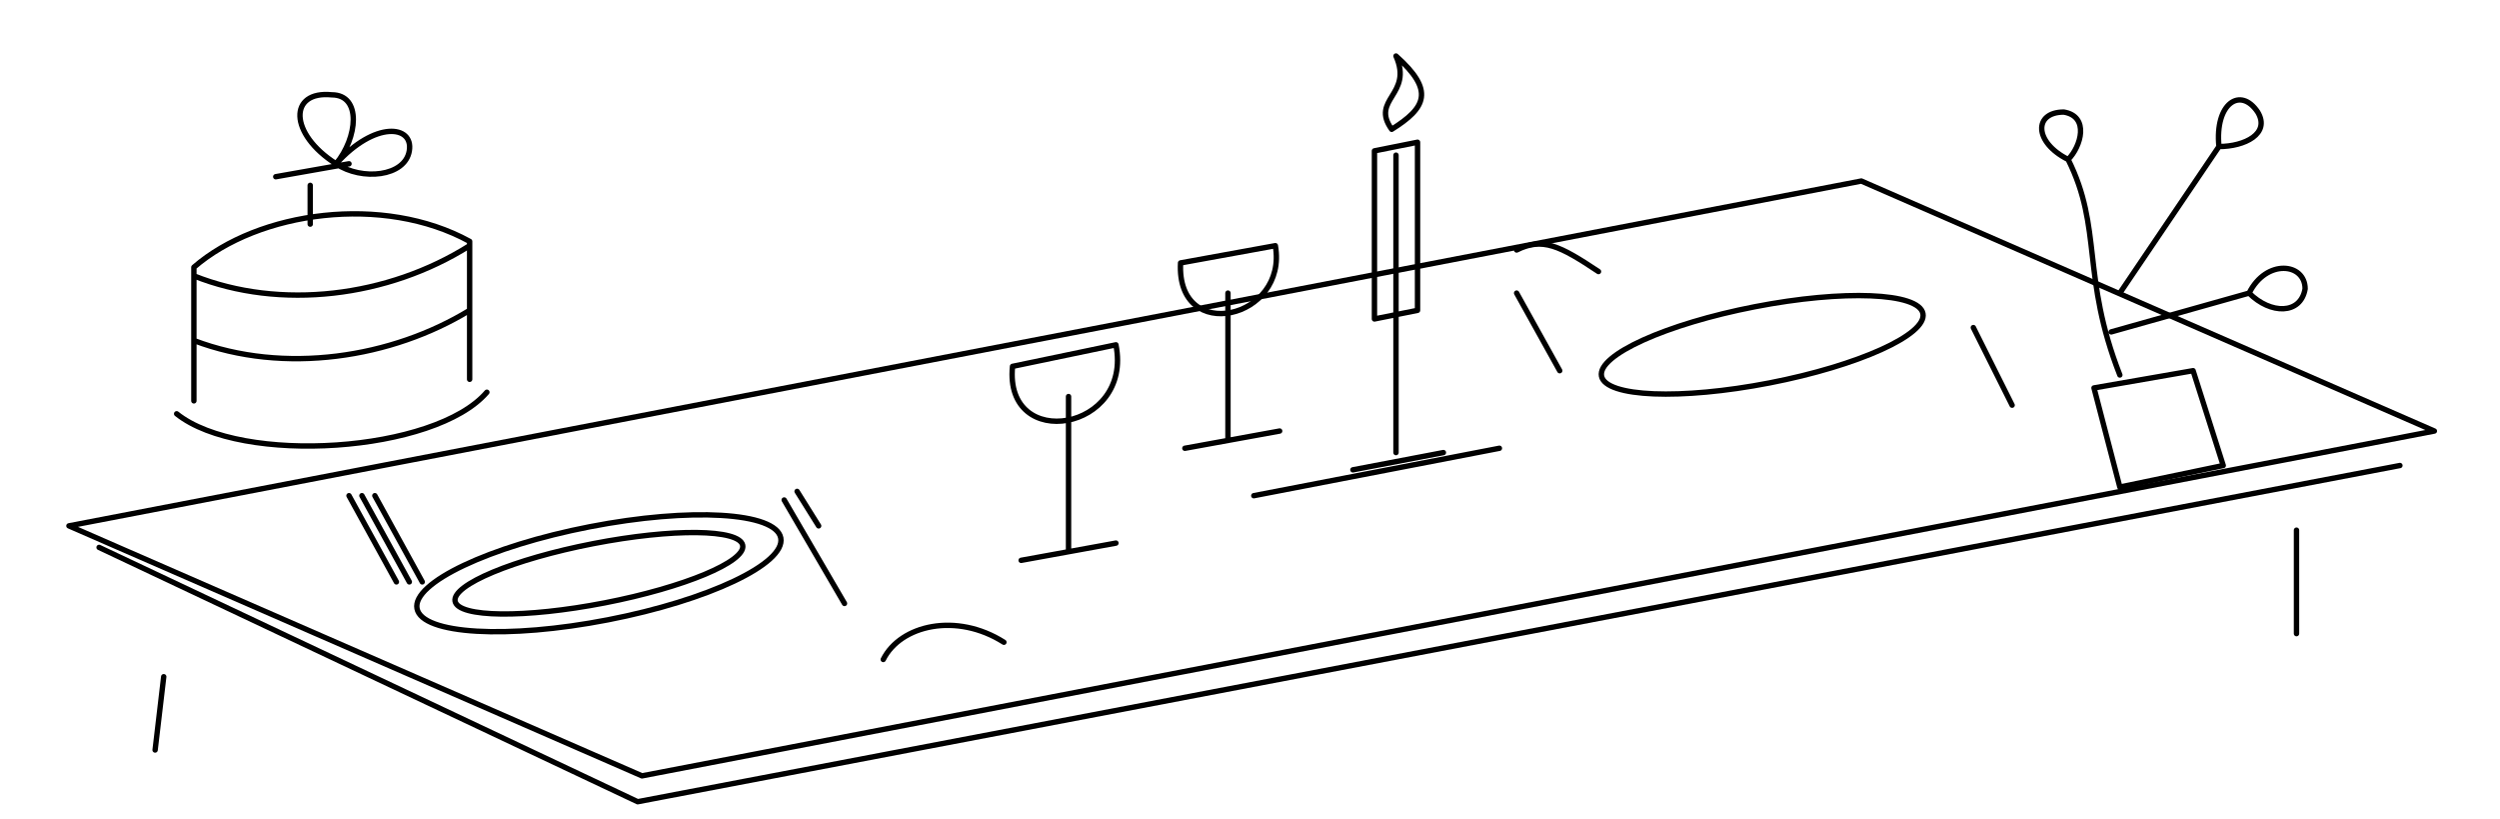
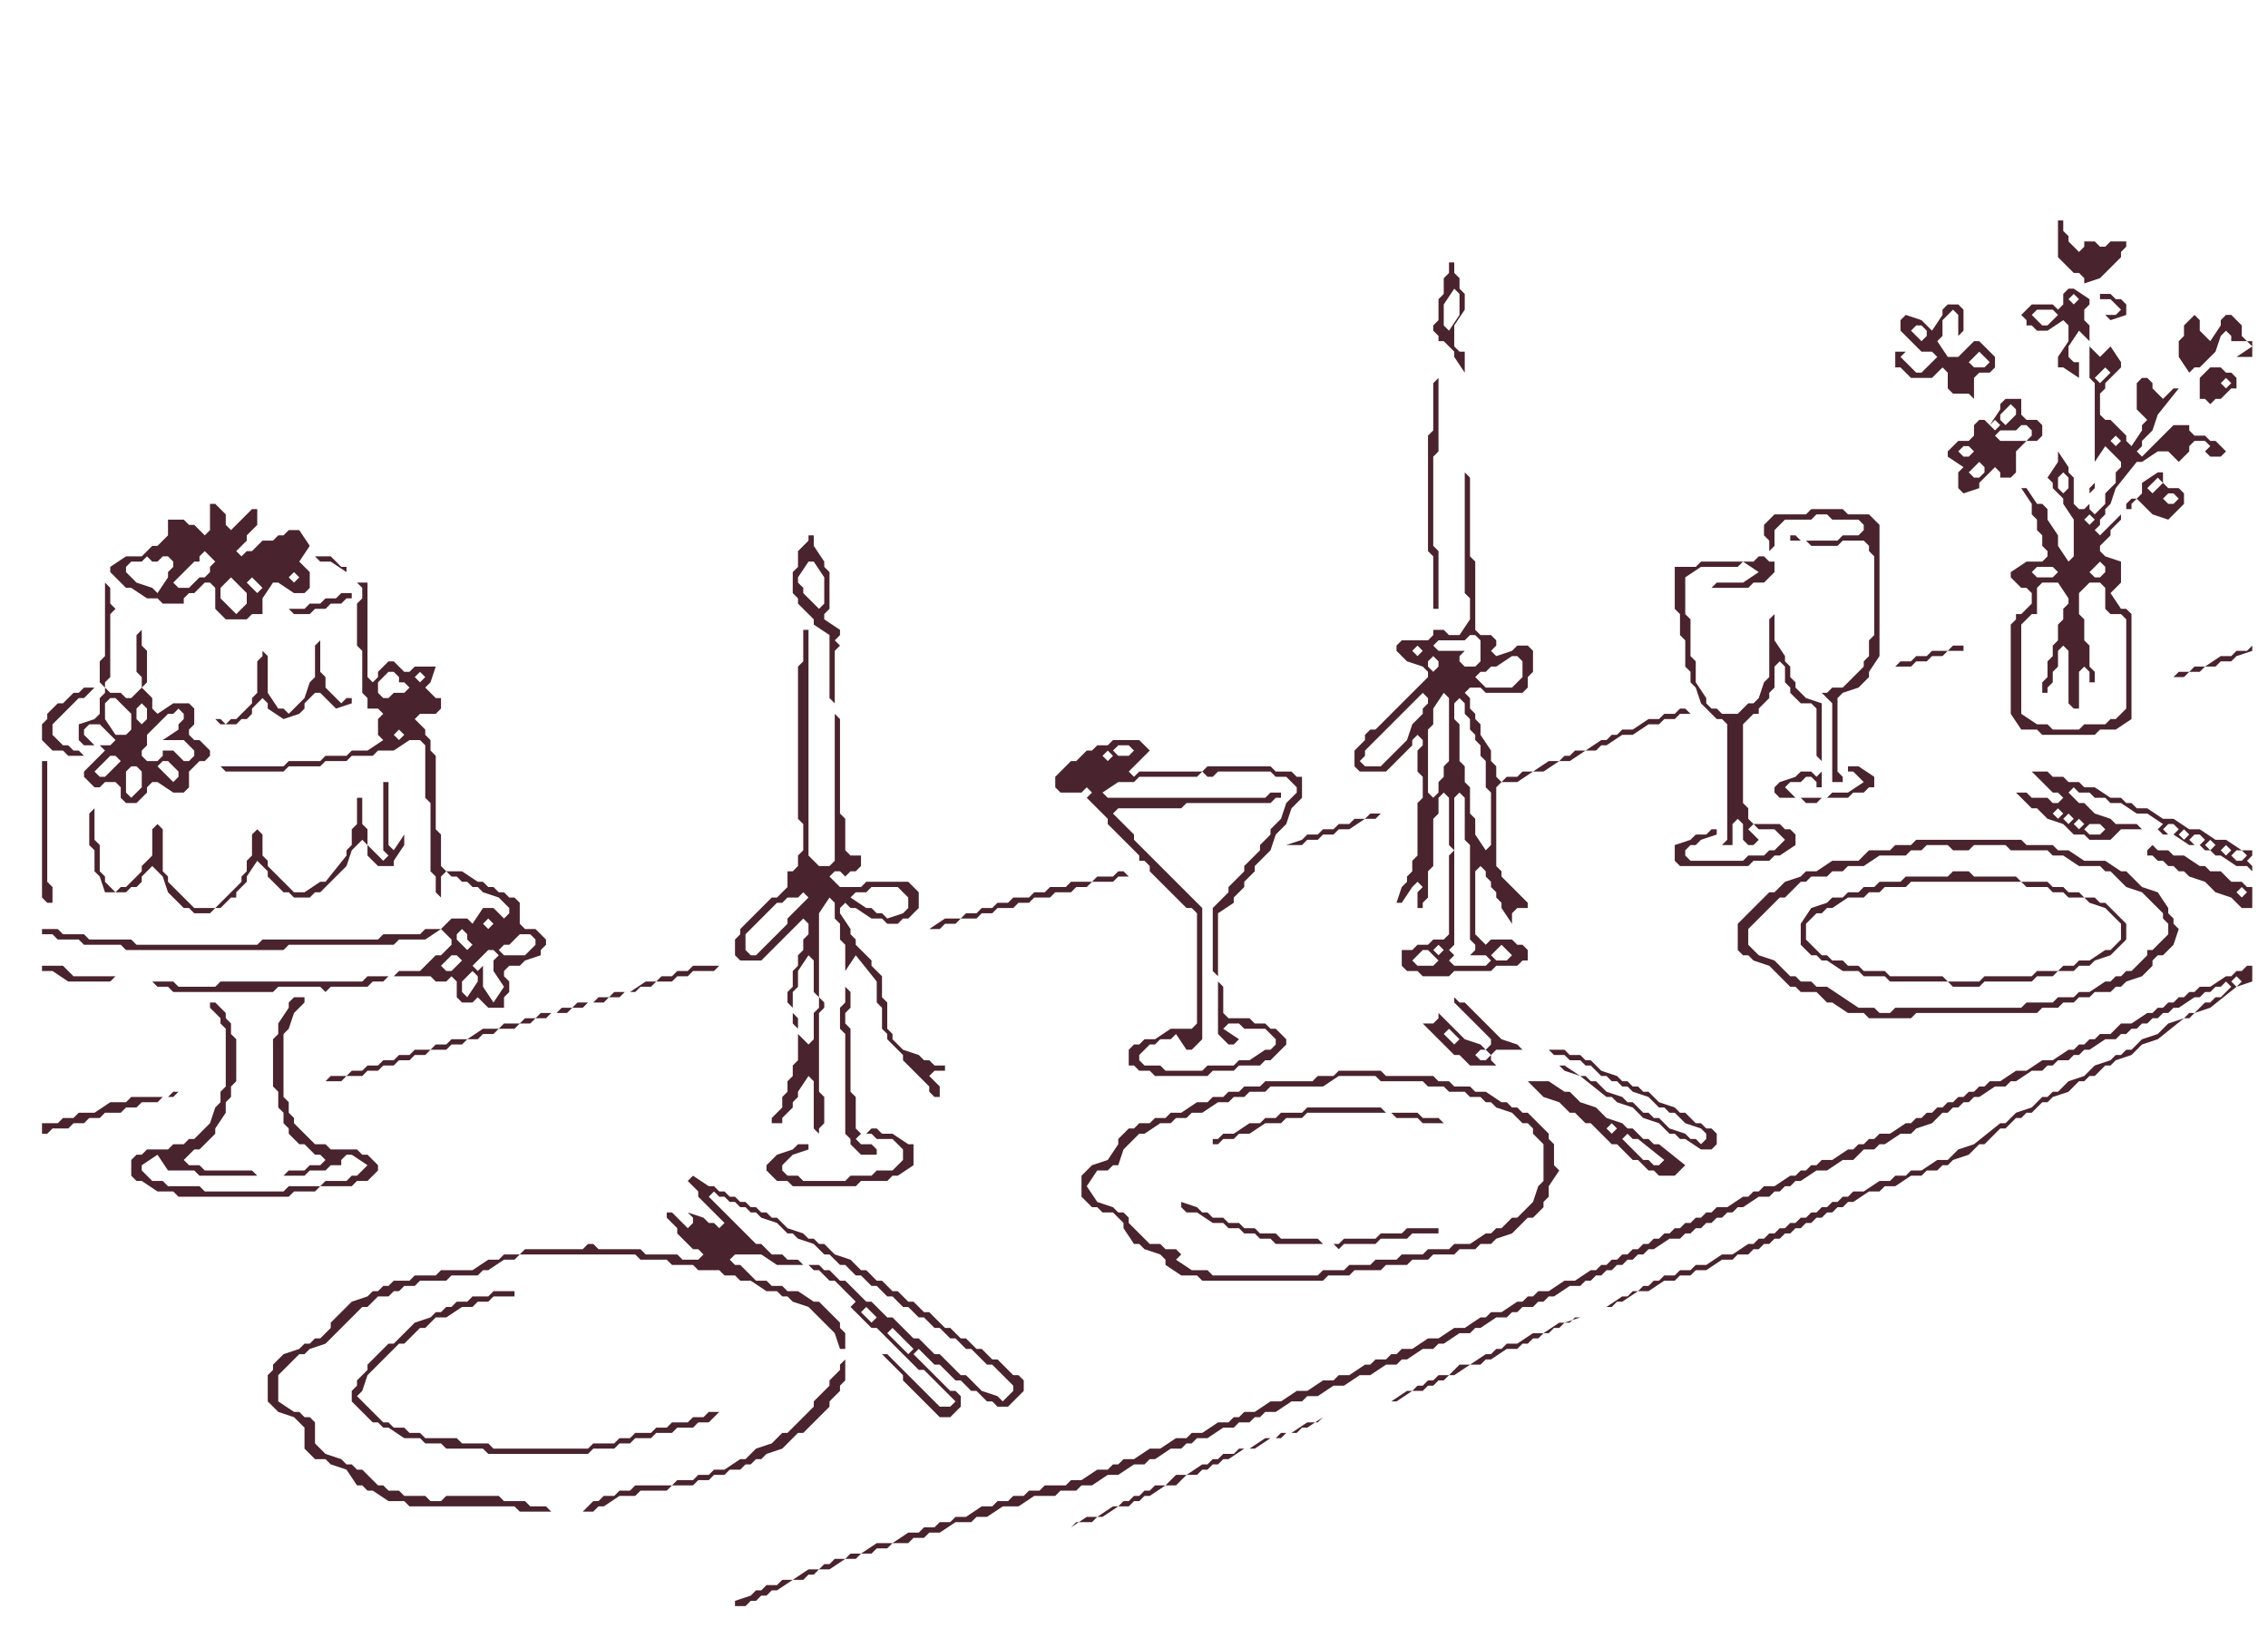
- <svg xmlns="http://www.w3.org/2000/svg" viewBox="0 0 580 190" fill="none">
-   <g id="dnt-tablescape" fill="none" stroke="currentColor" stroke-width="1.25" stroke-linecap="round" stroke-linejoin="round">
-     <path d="M16 122 432 42 565 100 149 180 16 122ZM23 127l125 59 409-78M38 157l-2 17M533 123v24" />
-     <ellipse cx="139" cy="133" rx="43" ry="11" transform="rotate(-11 139 133)" />
-     <ellipse cx="139" cy="133" rx="34" ry="7" transform="rotate(-11 139 133)" />
-     <ellipse cx="409" cy="80" rx="38" ry="9" transform="rotate(-11 409 80)" />
-     <path d="m81 115 11 20M84 115l11 20M87 115l11 20M182 116l14 24M185 114l5 8M352 68l10 18M458 76l9 18" />
-     <path d="M248 92v36m-13-43c-2 20 28 15 24-5l-24 5ZM237 130l22-4M285 68v34m-11-41c-1 19 25 13 22-4l-22 4ZM275 104l22-4" />
-     <path d="M324 36v69m-10 4 21-4M319 35l10-2v39l-10 2V35ZM323 30c-5-7 5-8 1-17 9 8 7 12-1 17M291 115l57-11" />
-     <path d="M45 93V62c15-13 44-17 64-6v32M45 64c20 8 45 5 64-7M45 79c21 8 46 4 64-7M41 96c15 12 60 9 72-5M72 52v-9m-8-2 17-3M78 38c-11-7-11-17-1-16 7 0 6 10 1 16 9-10 18-9 17-3-1 6-11 7-17 3Z" />
-     <path d="M492 87c-9-23-4-34-12-50m12 31 23-34m-25 43 32-9M480 37c-8-4-8-11-1-11 6 1 4 8 1 11ZM515 34c-1-10 5-14 9-8 3 5-3 8-9 8ZM522 68c4-8 13-7 13-1-1 6-8 6-13 1ZM486 90l23-4 7 22-24 5-6-23Z" />
-     <path d="M205 153c4-8 17-11 28-4M371 63c-9-6-13-8-19-5" />
+ <svg xmlns="http://www.w3.org/2000/svg" viewBox="0 0 432 312" width="432" height="312" role="img" aria-label="Elegantna linijska ilustracija svečanog stola sa tortom, svećama, tanjirima, čašama i cvećem">
+   <g fill="#49232d" fill-rule="evenodd">
+     <path d="M252,270 251,271 249,271 246,273 244,273 243,274 241,274 238,276 236,276 235,277 233,277 232,278 231,278 230,279 229,279 226,281 224,281 222,283 220,283 219,284 218,284 217,285 216,285 215,286 214,286 213,287 212,287 209,289 207,289 204,291 205,290 208,290 209,289 210,289 213,287 215,287 216,286 217,286 218,285 219,285 222,283 224,283 226,281 228,281 229,280 230,280 231,279 232,279 233,278 234,278 237,276 239,276 242,274 244,274 245,273 247,273 248,272 249,272Z M161,259 160,260 160,261 158,263 158,264 155,267 155,268 150,273 149,273 147,275 144,276 142,278 141,278 138,280 136,280 135,281 133,281 132,282 129,282 128,283 121,283 120,284 118,284 117,285 115,285 114,286 113,286 111,288 113,288 114,287 115,287 118,285 121,285 122,284 127,284 128,283 132,283 133,282 135,282 136,281 138,281 139,280 141,280 142,279 143,279 144,278 145,278 146,277 149,276 152,273 153,273 158,268 158,267 160,265 160,264 161,263Z M301,251 300,251 299,252 297,252 294,254 292,254 289,256 287,256 286,257 285,257 284,258 283,258 280,260 278,260 276,262 274,262 273,263 272,263 271,264 270,264 269,265 268,265 265,267 266,267 269,265 271,265 272,264 273,264 274,263 275,263 276,262 277,262 280,260 282,260 283,259 284,259 287,257 289,257 290,256 291,256 292,255 293,255 294,254 295,254 296,253 297,253 298,252Z M67,265 67,267 71,271 72,271 73,272 74,272 77,274 80,274 81,275 84,275 85,276 92,276 93,277 112,277 113,276 117,276 118,275 120,275 121,274 124,274 125,273 128,273 129,272 132,272 133,271 135,271 137,269 138,269 135,269 134,270 132,270 131,271 128,271 127,272 125,272 124,273 121,273 120,274 118,274 117,275 113,275 112,276 94,276 93,275 88,275 87,274 81,274 80,273 78,273 77,272 75,272 74,271 73,271 68,266 69,265 70,262 76,256 77,256 80,253 81,253 83,251 85,251 88,249 90,249 91,248 93,248 94,247 98,247 98,246 94,246 93,247 90,247 89,248 87,248 86,249 85,249 84,250 83,250 82,251 79,252 75,256 74,256 70,260 70,261 68,263 68,264Z M225,229 225,230 226,231 228,231 231,233 233,233 234,234 236,234 237,235 239,235 240,236 242,236 243,237 254,237 255,238 256,237 262,237 263,236 268,236 269,235 274,235 274,234 268,234 267,235 263,235 262,236 256,236 255,237 252,237 251,236 244,236 243,235 240,235 239,234 237,234 236,233 234,233 233,232 231,232 230,231 229,231 228,230Z M195,263 194,262 193,262 190,259 189,259 187,257 186,257 184,255 183,255 181,253 180,253 177,250 176,250 174,248 173,248 171,246 170,246 168,244 167,244 165,242 164,242 162,240 159,239 157,237 156,237 155,236 154,236 153,235 150,234 148,232 147,232 146,231 145,231 144,230 143,230 142,229 141,229 140,228 139,228 138,227 137,227 136,226 135,226 132,224 131,225 133,227 133,228 137,232 136,233 135,233 134,232 131,231 132,232 132,233 131,234 128,231 127,231 127,232 129,234 129,235 132,238 133,238 134,239 133,240 130,240 129,239 123,239 122,238 114,238 113,237 112,237 111,238 100,238 99,239 96,239 95,240 93,240 90,242 84,242 83,243 79,243 78,244 75,244 74,245 73,245 72,246 71,246 70,247 67,248 63,252 63,253 61,255 60,255 59,256 58,256 57,257 54,258 52,260 52,261 51,262 51,267 53,269 56,270 58,272 58,276 60,278 62,278 63,279 66,280 68,283 69,283 70,284 71,284 74,286 77,286 78,287 98,287 99,288 107,288 105,288 104,287 101,287 100,286 96,286 95,285 85,285 84,286 82,286 81,285 77,285 76,284 74,284 73,283 72,283 69,280 68,280 67,279 66,279 65,278 62,277 60,275 60,271 59,270 58,270 57,269 56,269 53,267 53,262 57,258 58,258 59,257 62,256 69,249 70,249 72,247 74,247 75,246 76,246 77,245 79,245 80,244 85,244 86,243 91,243 92,242 93,242 96,240 98,240 99,239 121,239 122,240 127,240 128,241 132,241 133,242 137,242 138,243 140,243 141,244 143,244 146,246 148,246 149,247 150,247 151,248 154,249 159,254 160,257 161,257 161,254 160,253 160,252 156,248 155,248 152,246 150,246 149,245 147,245 146,244 144,244 141,241 140,241 139,240 140,239 145,239 148,241 154,241 155,242 156,242 158,244 159,244 163,248 162,249 166,253 167,253 175,261 176,261 182,267 181,268 179,268 169,258 168,258 167,257 172,262 172,263 179,270 181,270 183,268 183,266 182,265 181,265 177,261 178,260 179,260 182,263 183,263 185,265 186,265 188,267 189,267 190,268 192,268 195,265Z M176,260 177,259 178,260 177,261Z M175,259 176,258 177,259 176,260Z M174,258 175,257 176,258 175,259Z M172,257 173,256 174,257 173,258Z M171,256 172,255 173,256 172,257Z M170,255 171,254 172,255 171,256Z M169,254 170,253 171,254 170,255Z M165,251 166,250 167,251 166,252Z M164,250 165,249 166,250 165,251Z M136,233 137,232 138,233 137,234Z M136,229 137,228 138,228 139,229 140,229 141,230 142,230 143,231 144,231 145,232 148,233 150,235 151,235 152,236 155,237 157,239 158,239 160,241 161,241 163,243 164,243 166,245 167,245 169,247 170,247 172,249 173,249 175,251 176,251 178,253 179,253 181,255 182,255 184,257 185,257 188,260 189,260 193,264 193,265 191,267 190,266 187,265 184,262 183,262 179,258 178,258 175,255 174,255 170,251 169,251 166,248 165,248 161,244 160,244 158,242 157,242 156,241 153,241 152,240 150,240 149,239 147,239 145,237 144,237Z M135,228 136,227 137,228 136,229Z M231,218 232,218 233,217 235,217 236,216 238,216 241,214 244,214 245,213 248,213 249,212 265,212 266,213 270,213 271,214 275,214 274,213 271,213 270,212 264,212 263,211 249,211 248,212 244,212 243,213 241,213 240,214 238,214 235,216 233,216 232,217 231,217Z M36,208 33,208 32,209 25,209 24,210 21,210 18,212 15,212 14,213 12,213 11,214 8,214 8,216 9,216 10,215 13,215 14,214 16,214 17,213 19,213 20,212 23,212 24,211 26,211 27,210 30,210 31,209 33,209 34,208Z M291,206 294,209 297,210 299,212 300,212 302,214 303,214 307,218 308,218 311,221 312,221 314,223 315,223 316,224 319,224 321,222 316,218 315,218 314,217 313,217 311,215 310,215 309,214 306,213 304,211 301,210 299,208 298,208 295,206Z M310,218 311,217 312,217 317,221 316,222 315,222 314,221 313,221Z M309,217 310,216 311,217 310,218Z M306,215 307,214 308,215 307,216Z M297,223 296,222 296,218 295,217 295,216 291,212 290,212 289,211 288,211 287,210 286,210 283,208 281,208 280,207 277,207 276,206 274,206 273,205 264,205 263,204 255,204 254,205 251,205 250,206 241,206 240,207 237,207 236,208 234,208 233,209 231,209 230,210 228,210 225,212 223,212 222,213 220,213 219,214 217,214 216,215 215,215 213,217 213,218 211,221 208,222 206,224 206,228 208,230 209,230 210,231 212,231 214,233 214,234 216,237 217,237 218,238 221,239 222,240 222,241 225,243 228,243 229,244 252,244 253,243 257,243 258,242 263,242 264,241 268,241 269,240 272,240 273,239 277,239 278,238 281,238 282,237 284,237 285,236 288,235 291,232 292,232 294,230 294,229 295,228 295,226Z M294,218 294,225 293,226 292,229 289,232 288,232 286,234 285,234 284,235 283,235 280,237 277,237 276,238 272,238 271,239 267,239 266,240 262,240 261,241 257,241 256,242 252,242 251,243 231,243 230,242 227,242 224,240 225,239 224,238 222,238 221,237 219,237 215,233 215,232 214,231 213,231 212,230 209,229 207,226 209,223 211,223 212,222 213,222 214,219 217,216 218,216 221,214 223,214 224,213 226,213 227,212 229,212 232,210 234,210 235,209 237,209 238,208 241,208 242,207 252,207 255,205 262,205 263,206 271,206 272,207 275,207 276,208 279,208 280,209 282,209 283,210 284,210 285,211 288,212 290,214 291,214 292,215 292,216Z M271,195 277,201 278,201 280,203 286,203 285,203 284,202 284,201 285,200 295,200 296,201 298,201 299,202 298,203 295,203 294,202 292,202 294,202 295,203 297,203 298,204 301,205 306,209 307,209 308,210 311,211 313,213 316,214 318,216 319,216 320,217 321,217 324,219 326,219 327,218 327,216 326,215 325,215 324,214 323,214 321,212 320,212 319,211 316,210 314,208 313,208 312,207 311,207 310,206 309,206 308,205 305,204 303,202 302,202 301,201 299,201 298,200 290,200 289,199 286,198 279,191 278,191 277,190 277,191 284,198 284,199 283,200 282,199 279,198 274,193 274,194 273,195Z M304,206 305,205 306,205 307,206 308,206 309,207 310,207 311,208 314,209 316,211 317,211 318,212 319,212 321,214 324,215 325,216 325,217 324,218 323,217 322,217 321,216 318,215 316,213 315,213 314,212 313,212 311,210 310,210 309,209 306,208Z M298,203 299,202 301,202 302,203 303,203 305,205 304,206 303,206 302,205 301,205Z M281,201 282,200 283,200 284,201 283,202 282,202Z M276,198 277,197 278,198 277,199Z M275,197 276,196 277,197 276,198Z M58,190 56,190 55,191 55,192 53,195 53,197 52,198 52,207 53,208 53,211 54,212 54,214 55,215 55,216 57,218 58,218 60,220 61,220 62,221 61,222 59,222 58,223 55,223 54,224 53,224 58,224 59,223 62,223 63,222 65,222 65,221 66,220 67,220 70,222 68,224 67,224 66,225 62,225 61,226 55,226 54,227 39,227 38,226 32,226 31,225 29,225 27,223 27,222 30,220 32,223 37,223 38,224 51,224 49,224 48,223 39,223 38,222 36,222 35,221 37,219 38,219 41,216 41,215 43,212 43,210 44,209 44,207 45,206 45,198 44,197 44,195 43,194 43,193 41,191 40,191 40,192 42,194 42,195 43,196 43,207 42,208 42,210 41,211 40,214 37,217 36,217 35,218 33,218 32,219 28,219 27,220 26,220 25,221 25,224 26,225 27,225 30,227 33,227 34,228 55,228 56,227 60,227 61,226 67,226 68,225 70,225 72,223 72,222 70,220 69,220 68,219 63,219 62,218 60,218 56,214 56,213 55,212 55,210 54,209 54,197 55,196 56,193 58,191Z M429,184 428,184 427,185 426,185 425,186 424,186 421,188 419,188 418,189 417,189 416,190 415,190 414,191 413,191 412,192 411,192 410,193 409,193 406,195 404,195 402,197 400,197 399,198 398,198 397,199 396,199 395,200 394,200 391,202 389,202 386,204 384,204 381,206 379,206 378,207 377,207 376,208 375,208 374,209 373,209 372,210 371,210 370,211 369,211 368,212 367,212 366,213 365,213 364,214 363,214 360,216 358,216 357,217 356,217 355,218 354,218 353,219 352,219 349,221 347,221 346,222 345,222 344,223 343,223 342,224 341,224 338,226 336,226 335,227 334,227 333,228 332,228 329,230 327,230 326,231 325,231 324,232 323,232 322,233 321,233 320,234 319,234 318,235 317,235 316,236 315,236 314,237 313,237 312,238 311,238 310,239 309,239 308,240 307,240 306,241 305,241 304,242 303,242 300,244 298,244 295,246 293,246 292,247 291,247 290,248 289,248 286,250 284,250 283,251 282,251 279,253 277,253 274,255 272,255 269,257 267,257 266,258 265,258 264,259 262,259 261,260 260,260 257,262 255,262 254,263 252,263 249,265 247,265 244,267 242,267 239,269 237,269 236,270 235,270 234,271 232,271 229,273 227,273 226,274 224,274 221,276 219,276 216,278 214,278 213,279 212,279 211,280 209,280 206,282 204,282 203,283 199,283 198,284 196,284 195,285 193,285 192,286 190,286 189,287 187,287 184,289 182,289 181,290 179,290 178,291 176,291 175,292 173,292 170,294 167,294 164,296 162,296 161,297 159,297 158,298 157,298 156,299 154,299 151,301 149,301 148,302 146,302 145,303 144,303 143,304 140,305 140,306 142,306 143,305 144,305 145,304 146,304 147,303 148,303 151,301 153,301 154,300 155,300 156,299 158,299 161,297 163,297 164,296 166,296 167,295 169,295 170,294 173,294 174,293 176,293 177,292 179,292 182,290 185,290 186,289 188,289 191,287 194,287 197,285 201,285 202,284 205,284 206,283 208,283 211,281 213,281 216,279 218,279 219,278 220,278 223,276 225,276 226,275 227,275 228,274 230,274 233,272 235,272 236,271 238,271 239,270 240,270 241,269 243,269 246,267 248,267 249,266 251,266 254,264 256,264 259,262 261,262 264,260 266,260 267,259 268,259 271,257 273,257 274,256 275,256 278,254 280,254 281,253 282,253 285,251 287,251 288,250 289,250 290,249 292,249 293,248 294,248 295,247 296,247 299,245 301,245 302,244 303,244 304,243 305,243 306,242 307,242 308,241 309,241 310,240 311,240 312,239 313,239 314,238 315,238 318,236 320,236 321,235 322,235 323,234 324,234 325,233 326,233 327,232 328,232 329,231 330,231 331,230 332,230 335,228 337,228 338,227 339,227 340,226 341,226 342,225 343,225 346,223 348,223 351,221 353,221 355,219 357,219 358,218 359,218 362,216 364,216 365,215 368,214 370,212 371,212 372,211 373,211 374,210 375,210 376,209 377,209 380,207 382,207 383,206 384,206 387,204 389,204 390,203 391,203 392,202 394,202 395,201 396,201 397,200 398,200 401,198 403,198 404,197 405,197 406,196 407,196 408,195 409,195 410,194 411,194 412,193 413,193 414,192 415,192 418,190 419,190 420,191 418,193 417,193 416,194 413,195 411,197 408,198 406,200 405,200 404,201 403,201 402,202 399,203 397,205 394,206 392,208 391,208 390,209 389,209 387,211 384,212 382,214 381,214 376,218 373,219 371,221 369,221 366,223 364,223 363,224 361,224 360,225 358,225 355,227 353,227 352,228 351,228 350,229 349,229 348,230 347,230 346,231 345,231 344,232 343,232 342,233 341,233 340,234 339,234 338,235 337,235 336,236 335,236 334,237 333,237 330,239 328,239 325,241 323,241 322,242 320,242 319,243 317,243 316,244 315,244 314,245 313,245 312,246 311,246 310,247 309,247 306,249 307,249 308,248 309,248 312,246 314,246 317,244 319,244 320,243 322,243 323,242 325,242 328,240 330,240 331,239 333,239 334,238 335,238 336,237 337,237 338,236 339,236 340,235 341,235 342,234 343,234 344,233 345,233 346,232 347,232 348,231 349,231 350,230 351,230 352,229 353,229 356,227 358,227 359,226 361,226 364,224 366,224 367,223 369,223 370,222 371,222 372,221 375,220 377,218 378,218 381,215 382,215 384,213 385,213 386,212 387,212 389,210 390,210 391,209 394,208 396,206 397,206 398,205 399,205 401,203 402,203 403,202 406,201 408,199 411,198 416,194 417,194 418,193 421,192 426,188 429,187Z M419,190 420,189 421,189 422,190 421,191 420,191Z M421,189 422,188 423,188 424,189 423,190 422,190Z M423,188 424,187 425,188 424,189Z M425,187 426,186 427,187 426,188Z M137,184 132,184 131,185 129,185 128,186 126,186 125,187 123,187 120,189 117,189 116,190 114,190 113,191 110,191 109,192 107,192 106,193 103,193 102,194 100,194 99,195 96,195 95,196 92,196 89,198 86,198 85,199 83,199 82,200 79,200 78,201 76,201 75,202 73,202 72,203 70,203 69,204 67,204 66,205 63,205 62,206 61,206 65,206 66,205 69,205 70,204 72,204 73,203 75,203 76,202 78,202 79,201 81,201 82,200 85,200 86,199 88,199 89,198 91,198 92,197 94,197 95,196 98,196 99,195 101,195 102,194 104,194 105,193 108,193 109,192 111,192 112,191 115,191 116,190 118,190 119,189 121,189 122,188 124,188 125,187 128,187 129,186 131,186 132,185 136,185Z M8,184 8,185 10,185 13,187 21,187 22,186 14,186 12,184Z M343,176 343,180 345,182 346,182 347,183 348,183 351,185 354,185 355,186 359,186 360,187 371,187 372,188 377,188 378,187 387,187 388,186 391,186 392,185 395,185 396,184 398,184 399,183 402,182 405,179 405,176 401,172 400,172 399,171 397,171 396,170 394,170 393,169 391,169 390,168 385,168 384,167 376,167 375,166 372,166 371,167 363,167 362,168 358,168 357,169 355,169 354,170 352,170 351,171 349,171 348,172 345,173Z M344,176 346,174 347,174 348,173 349,173 352,171 355,171 356,170 358,170 359,169 363,169 364,168 385,168 386,169 390,169 391,170 393,170 394,171 397,171 398,172 401,173 404,176 404,179 402,181 401,181 398,183 396,183 395,184 393,184 392,185 388,185 387,186 378,186 377,187 371,187 370,186 360,186 359,185 355,185 354,184 352,184 351,183 349,183 348,182 347,182 344,179Z M215,167 214,166 213,166 212,167 209,167 208,168 204,168 203,169 200,169 199,170 197,170 196,171 193,171 192,172 190,172 189,173 187,173 186,174 184,174 183,175 180,175 177,177 175,177 179,177 180,176 182,176 183,175 186,175 187,174 189,174 190,173 193,173 194,172 196,172 197,171 200,171 201,170 204,170 205,169 207,169 208,168 212,168 213,167Z M409,162 409,163 410,163 411,164 412,164 413,165 414,165 415,166 416,166 417,167 420,168 422,170 425,171 427,173 429,173 429,169 428,169 427,168 425,168 423,166 421,166 420,165 419,165 416,163 414,163 413,162 411,162 410,161Z M426,170 427,169 428,170 427,171Z M331,181 332,182 333,182 334,183 337,184 341,188 342,188 343,189 346,189 348,191 349,191 352,193 355,193 356,194 364,194 365,193 388,193 389,192 392,192 393,191 395,191 396,190 398,190 399,189 402,189 403,188 404,188 405,187 408,186 410,184 410,183 411,182 412,182 414,180 415,177 414,176 414,175 413,174 413,173 411,170 408,169 405,166 404,166 401,164 397,164 394,162 392,162 391,161 386,161 385,160 365,160 364,161 361,161 360,162 356,162 354,164 349,164 346,166 344,166 343,167 340,168 338,170 337,170 331,176Z M333,180 333,177 339,171 340,171 343,168 344,168 345,167 348,167 349,166 351,166 352,165 355,165 358,163 363,163 364,162 366,162 367,161 371,161 372,162 375,162 376,161 382,161 383,162 390,162 391,163 393,163 396,165 400,165 401,166 402,166 405,169 408,170 412,174 412,175 413,176 413,178 410,181 409,181 409,182 406,185 405,185 404,186 403,186 402,187 401,187 398,189 396,189 395,190 392,190 391,191 386,191 385,192 361,192 360,193 358,193 357,192 354,192 348,188 346,188 345,187 343,187 342,186 341,186 338,183 335,182Z M264,155 261,155 260,156 258,156 257,157 255,157 254,158 252,158 251,159 249,159 248,160 245,161 248,161 249,160 251,160 252,159 254,159 255,158 257,158 260,156 262,156 263,155Z M77,158 77,159 75,162 74,161 74,149 73,149 73,162 72,163 70,161 70,158 69,157 69,152 68,152 68,157 67,158 67,161 66,162 66,163 62,168 61,168 58,170 56,170 51,165 51,164 50,163 50,159 49,158 49,157 49,158 48,159 48,163 47,164 47,166 46,167 46,168 41,173 37,173 32,168 32,167 31,166 31,158 30,157 29,158 29,163 27,165 27,166 24,169 23,169 22,170 20,168 20,167 19,166 19,161 18,160 18,154 17,155 17,161 18,162 18,166 19,167 20,170 24,170 25,169 26,169 27,168 27,167 29,165 31,167 32,170 35,173 36,173 37,174 40,174 41,173 42,173 44,171 45,171 45,170 47,168 47,167 49,164 51,166 51,167 54,170 55,170 56,171 59,171 60,170 61,170 66,165 67,162 69,160 70,161 70,163 72,165 75,165 75,164 77,161Z M72,163 73,162 74,163 73,164Z M384,151 387,154 388,154 390,156 393,157 395,159 397,159 398,160 402,160 404,158 411,158 412,159 414,159 417,161 419,161 420,162 421,162 422,163 423,163 426,165 428,165 429,166 429,165 428,164 429,163 429,162 427,162 424,160 422,160 419,158 417,158 414,156 412,156 409,154 407,154 406,153 405,153 404,152 402,152 399,150 397,150 396,149 394,149 393,148 391,148 390,147 387,147 391,151 390,152 387,152 386,151Z M425,163 426,162 427,162 428,163 427,164 426,164Z M423,162 424,161 425,162 424,163Z M420,161 421,160 422,161 421,162Z M417,160 418,159 419,159 420,160 419,161 418,161Z M415,159 416,158 417,159 416,160Z M412,158 413,157 414,157 415,158 414,159 413,159Z M397,158 398,157 400,157 401,158 400,159 398,159Z M395,157 396,156 397,157 396,158Z M393,156 394,155 395,156 394,157Z M391,155 392,154 393,155 392,156Z M395,152 396,151 398,151 399,152 401,152 402,153 404,153 407,155 409,155 412,157 411,158 408,158 407,157 403,157 402,156 399,155 397,153 396,153Z M390,152 391,151 392,151 393,152 392,153 391,153Z M394,151 395,150 396,151 395,152Z M8,145 8,171 9,172 10,172 10,169 9,168 9,145Z M207,143 205,145 204,145 201,148 201,150 202,151 206,151 211,156 211,157 217,163 217,164 218,164 219,165 219,166 226,173 227,173 228,174 228,195 227,196 223,196 220,198 218,198 217,199 216,199 215,200 215,203 216,203 217,204 219,204 220,205 230,205 231,204 235,204 236,203 240,203 241,202 242,202 245,199 245,198 243,196 242,196 241,195 239,195 238,194 234,194 233,193 233,188 232,187 232,174 235,172 235,171 237,169 237,168 239,166 239,165 242,162 243,159 245,157 246,154 248,152 248,148 247,148 246,147 243,147 242,146 230,146 229,147 217,147 216,146 219,143 217,141 212,141 211,142 209,142 208,143Z M244,152 245,153 244,156 242,158 242,159 240,161 240,162 237,165 237,166 234,169 234,170 231,173 231,185 232,186 232,197 234,199 235,199 236,198 233,196 234,195 236,195 237,196 241,196 243,198 243,199 242,200 241,200 238,202 236,202 235,203 230,203 229,204 222,204 221,203 218,203 217,202 217,201 219,199 220,199 221,198 223,198 224,197 226,200 227,200 229,198 229,173 216,160 216,159 212,155 213,154 225,154 226,153 242,153 243,152Z M206,151 207,150 208,151 207,152Z M210,151 213,149 216,149 217,148 228,148 229,147 230,148 231,148 232,147 242,147 243,148 245,148 247,150 247,151 245,153 244,152 244,151 242,151 241,152 211,152Z M215,147 216,146 217,147 216,148Z M210,144 211,143 212,144 211,145Z M212,143 213,142 215,142 216,143 215,144 213,144Z M429,123 428,124 426,124 425,125 423,125 420,127 418,127 417,128 415,128 414,129 412,129 416,129 417,128 419,128 420,127 422,127 423,126 425,126 426,125 429,124Z M374,123 372,123 371,124 368,124 367,125 365,125 364,126 362,126 361,127 360,127 364,127 365,126 367,126 368,125 370,125 371,124 374,124Z M67,133 66,133 65,134 62,131 62,129 61,128 61,122 60,123 60,129 59,130 58,133 55,136 54,135 53,135 51,132 51,125 50,124 50,125 49,126 49,132 48,133 48,134 45,137 44,137 43,138 42,137 41,137 42,138 45,138 46,137 47,137 48,136 48,135 50,133 51,134 51,135 54,137 57,136 58,135 58,134 60,132 61,132 64,135 67,134Z M104,180 104,179 102,177 100,177 99,176 99,172 98,171 97,171 96,170 95,170 94,169 93,169 92,168 91,168 88,166 85,166 84,165 84,159 83,158 83,144 82,143 82,141 81,140 81,139 79,137 80,136 83,136 84,135 84,133 83,133 81,131 82,130 83,127 79,127 78,128 77,128 75,126 74,126 72,128 72,129 71,130 70,129 70,111 68,111 69,112 69,114 68,115 67,114 67,113 65,113 64,114 62,114 61,115 59,115 58,116 55,116 56,117 59,117 60,116 62,116 63,115 65,115 66,114 67,114 68,115 68,123 69,124 69,132 70,133 70,135 72,135 73,136 72,137 72,140 73,141 70,143 67,143 66,144 62,144 61,145 55,145 54,146 42,146 43,147 54,147 55,146 61,146 62,145 66,145 67,144 71,144 72,143 75,143 78,141 80,141 81,142 81,152 82,153 82,166 83,167 83,170 84,171 84,167 85,166 86,167 87,167 88,168 89,168 90,169 91,169 92,170 95,171 97,173 97,174 96,175 94,173 92,173 90,176 89,175 86,175 84,177 81,177 80,178 73,178 72,179 50,179 49,180 26,180 25,179 17,179 16,178 12,178 11,177 8,177 8,178 10,178 11,179 15,179 16,180 23,180 24,181 54,181 55,180 75,180 76,179 81,179 84,177 86,179 86,180 84,182 83,182 80,185 76,185 75,186 70,186 69,187 42,187 41,188 34,188 33,187 29,187 30,188 32,188 33,189 52,189 53,188 61,188 62,189 63,188 70,188 71,187 73,187 74,186 82,186 83,187 85,187 86,186 87,187 87,190 88,191 90,191 91,190 93,192 96,192 96,190 97,189 97,187 96,186 96,185 97,184 99,184 100,183 103,182 103,181Z M90,185 91,186 91,187 89,190 88,189 88,187Z M90,184 91,183 92,184 91,185Z M87,182 88,183 86,185 85,185 84,184 86,182Z M93,181 94,181 95,182 94,183 94,185 96,188 94,191 92,188 92,184 91,183Z M88,180 89,179 90,180 89,181Z M102,179 102,180 100,182 96,182 95,181 96,180 97,180 99,178 101,178Z M87,178 88,177 89,178 89,179 88,180 87,179Z M92,176 93,175 94,176 93,177Z M75,140 76,139 77,140 76,141Z M79,129 80,128 81,129 80,130Z M75,128 76,129 76,130 77,130 78,131 77,132 75,132 74,133 73,133 72,132 72,130 74,128Z M20,111 20,125 19,126 19,130 18,131 16,131 15,132 14,132 12,134 11,134 9,136 9,137 8,138 8,141 10,143 12,143 13,144 16,144 15,143 16,142 19,142 20,143 16,147 16,148 18,150 19,150 20,149 22,149 23,150 23,152 24,153 26,153 28,151 28,150 29,149 30,149 33,151 35,151 36,150 36,147 38,145 39,145 40,144 40,143 38,141 37,141 36,140 36,139 37,138 37,135 36,134 33,134 30,136 29,135 29,133 27,131 28,130 28,124 27,123 27,120 26,121 26,128 27,129 27,131 25,133 24,133 23,132 21,132 20,131 20,130 21,129 21,117 22,116 21,115 21,112Z M26,146 27,147 27,150 25,152 24,151 24,147 25,146Z M30,146 31,145 32,145 34,147 34,148 33,149Z M22,144 23,145 20,148 19,148 18,147 21,144Z M16,139 17,138 19,138 22,141 21,142 18,142 16,140Z M34,135 35,136 35,137 34,138 34,139 31,141 35,141 37,143 37,144 36,145 35,145 33,143 31,143 31,144 30,145 28,145 27,144 27,143 28,142 28,140 32,136 33,136Z M27,134 28,135 28,137 27,138 26,137 26,135Z M21,133 22,133 25,136 25,139 24,140 22,140 20,137 20,134Z M19,130 20,131 20,132 19,133 19,136 18,137 15,138 15,141 16,142 15,143 14,143 13,142 12,142 10,140 10,138 15,133 16,133Z M60,106 61,107 63,107 66,109 66,108 65,108 63,106Z M154,102 154,103 152,105 152,108 151,109 151,113 152,114 152,115 155,118 155,119 154,120 153,120 153,126 152,127 152,156 153,157 153,162 152,163 152,165 151,166 150,166 150,169 148,171 147,171 141,177 141,178 140,179 140,182 141,183 145,183 153,175 154,176 154,178 153,179 153,181 152,182 152,184 151,185 151,188 150,189 150,191 151,192 151,195 152,196 152,202 151,203 151,205 150,206 150,208 149,209 149,211 147,213 147,214 149,214 149,213 151,211 151,210 152,209 152,208 154,205 155,206 155,215 156,216 156,215 157,214 157,209 156,208 156,193 157,192 157,191 156,190 156,174 158,171 159,172 159,175 160,176 160,179 161,180 161,191 160,192 160,196 161,197 161,216 162,217 162,218 164,220 167,220 167,219 166,218 167,217 170,217 172,219 172,221 170,223 167,223 166,224 162,224 161,225 153,225 152,224 150,224 149,223 149,222 151,220 154,219 154,218 152,218 151,219 148,220 146,222 146,223 148,225 150,225 151,226 163,226 164,225 169,225 170,224 171,224 174,222 174,218 173,218 170,216 168,216 167,215 166,215 165,216 164,216 163,215 163,209 162,208 162,196 161,195 161,193 162,192 162,189 161,188 161,185 163,182 167,187 167,191 168,192 168,196 169,197 169,198 172,201 172,202 177,207 177,208 178,209 179,209 179,207 177,205 178,204 180,204 180,203 178,203 177,202 176,202 175,201 172,200 170,198 170,197 169,196 169,191 168,190 168,186 166,184 166,183 163,180 163,179 162,178 162,177 160,174 160,173 161,172 162,173 163,173 166,175 168,175 169,176 171,176 172,175 173,175 175,173 175,170 173,168 165,168 164,169 160,169 158,167 159,166 160,166 161,167 162,166 163,166 164,165 164,163 162,163 161,162 161,156 160,155 160,137 159,136 159,124 160,123 159,122 160,121 160,120 157,118 157,117 158,116 158,109 157,108 157,107 155,104 155,102Z M163,217 164,216 166,216 167,217 166,218 164,218Z M154,182 155,183 155,189 156,190 156,192 155,193 155,198 154,199 152,197 152,194 151,193 151,189 152,188 152,185Z M152,171 153,172 150,175 150,176 144,182 143,182 142,181 142,178 148,172 149,172 150,171Z M152,171 153,170 154,171 153,172Z M162,171 163,170 165,170 166,169 171,169 173,171 173,173 172,174 169,175 168,174 167,174 166,173 165,173Z M155,119 158,121 158,133 159,134 159,164 158,165 156,165 154,163 154,120Z M154,107 155,107 157,110 157,115 156,116 153,113 153,112 152,111 152,110Z M356,98 352,98 351,97 345,97 344,98 338,98 336,100 336,102 337,103 337,105 336,106 335,106 334,107 324,107 323,108 319,108 319,116 320,117 320,121 321,122 321,127 322,128 322,130 323,131 324,134 327,137 328,137 329,138 329,160 328,161 330,161 330,157 331,156 332,157 332,160 333,161 334,161 335,160 334,159 335,158 338,158 340,160 338,162 337,162 336,163 333,163 332,164 322,164 321,163 321,162 322,161 323,161 324,160 327,159 327,158 326,158 325,159 323,159 322,160 319,161 319,164 320,165 333,165 334,164 337,164 338,163 339,163 342,161 342,159 341,158 340,158 339,157 334,157 333,156 333,154 332,153 332,138 334,136 335,136 335,135 337,133 337,132 338,131 338,127 339,126 340,127 340,130 341,131 341,132 343,134 345,134 346,135 346,144 347,145 347,147 346,148 345,147 343,147 342,148 339,149 338,150 338,151 339,152 343,152 344,153 346,153 347,152 352,152 353,151 355,151 356,150 357,150 357,148 354,146 352,146 352,147 351,148 350,147 350,133 351,132 354,131 356,129 356,128 358,125 358,100Z M333,158 334,157 335,158 334,159Z M348,133 349,134 349,149 351,149 351,148 352,147 353,147 355,149 352,151 349,151 348,152 342,152 340,150 341,149 343,149 344,148 345,148 346,149 346,150 347,150 347,134Z M354,99 355,100 355,101 354,102 351,102 350,103 343,103 342,102 341,102 341,103 344,103 345,104 350,104 351,103 355,103 356,104 356,105 357,106 357,121 356,122 356,125 355,126 355,127 351,131 349,131 348,132 347,132 348,133 347,134 344,133 342,131 342,130 341,129 341,127 340,126 340,125 338,122 338,112 338,117 337,118 337,129 336,130 335,133 334,134 333,134 331,136 328,136 327,135 326,135 325,134 325,133 323,130 323,126 322,125 322,118 321,117 321,110 324,108 331,108 332,107 335,109 332,111 327,111 326,112 323,112 333,112 334,111 336,111 338,109 338,107 337,107 336,106 338,104 338,101 340,99 345,99 346,98 348,98 349,99Z M21,108 21,109 24,112 25,112 28,114 30,114 31,115 35,115 35,114 36,113 37,113 39,111 40,111 41,112 41,116 43,118 47,118 48,117 50,117 50,114 52,111 53,111 56,113 58,113 59,112 59,109 57,107 59,104 57,101 55,101 54,102 53,102 52,103 50,103 48,105 47,105 46,104 47,103 47,102 49,100 49,97 48,97 44,101 43,100 43,98 41,96 40,96 40,101 39,102 37,100 36,100 35,99 32,99 32,102 30,104 29,104 27,106 24,106Z M48,112 49,111 50,112 49,113Z M47,111 48,110 49,111 48,112Z M44,110 47,113 47,115 45,117 42,114 42,112Z M55,110 56,109 57,110 56,111Z M24,108 25,107 27,107 28,106 29,107 30,107 31,106 32,106 33,107 33,108 32,109 32,110 30,113 29,112 26,111 24,109Z M39,105 41,107 40,108 40,109 39,110 38,110 36,112 34,112 33,111 37,107 38,107 38,106Z M45,105 46,104 47,105 46,106Z M385,76 382,76 381,77 381,78 379,81 378,80 377,80 376,81 376,83 375,84 373,84 371,86 371,87 374,89 373,90 373,93 374,94 377,93 377,92 380,89 381,90 381,91 383,91 384,90 384,86 386,84 388,84 389,83 389,81 388,80 386,80 385,79Z M377,88 378,89 378,90 377,91 376,91 375,90Z M373,86 374,85 375,85 376,86 375,87 374,87Z M387,82 387,83 386,84 381,84 380,83 381,82 384,82 385,81 386,81Z M379,81 380,80 381,81 380,82Z M383,77 384,78 384,79 382,81 381,80 381,79Z M274,70 274,72 273,73 273,82 272,83 272,105 273,106 273,116 274,116 274,105 273,104 273,87 274,86Z M425,60 424,60 423,61 423,62 421,65 419,63 419,61 418,60 416,62 416,64 415,65 415,68 417,71 416,72 418,70 419,70 420,71 419,72 419,76 420,76 421,77 422,76 423,76 425,74 426,74 426,72 425,71 424,71 423,70 421,70 420,69 422,67 423,64 424,63 425,64 425,65 428,65 429,66 426,68 429,68 429,65 428,65 427,64 427,62Z M423,73 424,72 425,73 424,74Z M419,70 420,69 421,70 420,71Z M363,60 362,61 362,63 366,67 368,67 369,68 366,71 365,71 362,68 363,67 361,67 361,70 362,70 364,72 368,72 370,70 371,71 371,74 372,75 375,75 376,76 376,77 376,72 377,71 379,71 380,70 380,68 377,65 376,65 373,68 371,68 369,65 370,64 370,61 372,59 373,60 373,64 374,63 374,59 373,58 371,58 370,59 370,60 368,63 366,61Z M375,69 377,67 379,69 378,70 376,70Z M364,63 365,62 366,62 367,63 367,64 366,65Z M400,56 400,57 402,57 404,59 403,60 400,60 401,60 402,61 405,60 405,58 404,57 403,57 402,56Z M395,55 394,55 393,56 393,58 392,59 391,58 387,58 385,60 386,61 386,62 387,62 388,63 390,63 393,61 394,62 394,65 392,68 392,70 393,70 396,72 396,69 395,69 394,68 394,66 396,63 398,65 398,72 399,73 399,92 398,93 398,96 397,97 396,97 395,96 395,91 394,90 394,89 392,86 392,88 390,91 391,92 391,93 393,95 393,96 395,99 395,106 394,107 392,104 392,102 390,99 390,97 389,96 388,96 386,93 385,93 387,96 387,98 388,99 388,101 389,102 389,104 390,105 390,106 389,107 386,107 383,109 383,110 385,112 386,112 387,113 387,115 385,117 384,117 384,118 383,119 383,136 385,139 388,139 389,140 399,140 400,139 403,139 406,137 406,117 405,116 404,116 402,113 404,111 404,107 401,106 400,105 400,104 402,102 402,101 404,99 404,98 405,97 406,97 406,96 407,95 410,98 413,99 416,96 416,94 415,93 413,93 412,92 412,90 411,90 408,92 408,94 407,95 406,95 405,96 405,97 401,101 400,100 400,99 401,98 401,97 402,96 403,93 407,88 408,88 411,86 413,86 415,88 417,86 417,85 418,84 420,84 421,85 420,86 419,86 420,86 421,87 423,87 424,86 422,84 421,84 420,83 418,83 417,82 417,81 414,81 409,86 408,85 408,84 410,82 411,79 415,74 414,74 412,76 410,74 410,73 409,72 408,72 407,73 407,78 409,80 408,81 408,82 406,85 405,84 405,83 402,80 401,80 400,79 400,75 401,74 401,73 404,70 404,69 402,66 400,68 398,66 398,62 397,61 397,59 398,58 398,57Z M389,111 392,111 394,114 394,115 393,116 393,118 392,119 392,122 391,123 391,125 390,126 390,129 389,130 389,132 390,132 390,131 391,130 391,128 392,127 392,124 393,123 394,124 394,134 395,135 396,135 396,128 397,127 398,128 398,130 399,130 399,128 398,127 398,123 397,122 397,118 396,117 396,113 398,111 400,111 401,112 401,116 402,117 404,117 405,118 405,135 403,137 402,137 401,138 397,138 396,139 391,139 390,138 388,138 385,136 385,119 387,117 388,117 388,112Z M387,109 388,108 391,108 392,109 391,110 388,110Z M400,107 401,108 401,109 400,110 399,110 398,109Z M399,101 400,100 401,101 400,102Z M397,99 398,98 399,99 398,100Z M412,95 413,94 414,94 415,95 414,96 413,96Z M409,93 410,92 411,93 410,94Z M410,92 411,91 412,92 411,93Z M393,90 394,91 394,93 393,94 392,93 392,91Z M407,86 408,85 409,86 408,87Z M401,85 404,88 404,89 403,90 403,92 401,94 401,96 399,98 398,97 398,94 399,93 399,88Z M402,84 403,83 404,84 403,85Z M399,72 400,71 401,72 400,73Z M400,71 401,70 402,71 401,72Z M387,60 388,59 391,59 392,60 390,62 389,62Z M394,57 395,56 396,57 395,58Z M277,50 276,50 276,52 275,53 275,56 274,57 274,61 273,62 273,63 274,64 274,65 275,65 277,67 277,68 279,71 279,113 280,114 280,118 278,121 276,121 275,120 273,120 273,121 272,122 267,122 266,123 266,124 268,126 271,127 272,128 272,129 262,139 261,139 260,140 260,141 258,143 258,146 259,147 264,147 269,142 270,143 270,147 271,148 271,152 270,153 270,163 269,164 269,166 268,167 268,168 267,169 266,172 267,172 269,169 270,170 270,173 271,173 271,172 272,171 272,166 273,165 273,156 274,155 274,152 275,151 276,152 276,161 277,162 276,163 276,178 275,179 273,179 272,180 270,180 269,181 267,181 267,184 268,185 270,185 271,186 276,186 277,185 284,185 285,184 289,184 290,183 291,183 291,181 290,180 289,180 288,179 284,179 283,180 281,178 281,166 282,165 283,166 283,167 284,168 284,169 285,170 285,171 286,172 286,173 288,176 288,174 289,173 291,173 291,172 286,167 286,166 285,165 285,150 286,149 289,149 292,147 294,147 297,145 299,145 302,143 304,143 305,142 306,142 309,140 311,140 314,138 316,138 317,137 319,137 320,136 322,136 321,135 320,135 319,136 317,136 316,137 314,137 311,139 309,139 308,140 307,140 306,141 305,141 302,143 300,143 299,144 298,144 297,145 295,145 292,147 290,147 289,148 287,148 286,149 285,148 285,146 284,145 284,143 282,140 282,138 281,137 281,136 280,135 280,133 279,132 280,131 282,131 283,132 290,132 291,131 291,129 292,128 292,124 291,123 289,123 288,124 285,125 284,124 285,123 285,122 284,121 282,121 281,120 281,107 280,106 280,91 279,90 279,67 278,67 277,66 277,62 279,59 279,56 278,55 278,53 277,52Z M276,183 277,182 283,182 284,183 283,184 277,184Z M269,183 271,181 272,181 274,183 273,184 270,184Z M284,182 286,180 288,182 287,183 285,183Z M273,181 274,180 275,181 274,182Z M269,169 270,168 271,169 270,170Z M278,151 279,152 279,160 280,161 280,179 281,180 281,181 280,182 277,182 276,181 277,180 277,152Z M269,141 270,140 271,141 271,142 270,143 269,142Z M278,133 279,134 279,136 280,137 280,139 281,140 281,141 282,142 282,144 283,145 283,150 284,151 284,161 283,162 281,159 281,156 280,155 280,150 279,149 279,146 278,145 278,138 277,137 277,134Z M275,132 276,133 276,145 275,146 275,148 274,149 274,151 273,152 272,151 272,139 273,138 273,135Z M271,132 272,133 272,134 271,135 271,136 269,138 268,141 263,146 260,146 259,145 260,144 260,143Z M290,126 290,129 288,131 283,131 281,129 282,128 283,128 284,127 285,127 288,125 289,125Z M272,126 273,125 274,126 274,127 273,128 272,127Z M269,124 270,123 271,124 270,125Z M282,126 281,127 279,127 278,126 278,125 279,124 274,124 273,123 274,122 279,122 280,121 281,121 282,122Z M277,55 278,56 278,60 276,63 275,62 275,58Z M392,42 392,49 395,52 396,52 397,53 397,54 400,53 404,49 404,48 405,47 405,46 402,46 401,47 400,47 399,46 397,46 397,47 396,48 394,46 394,45 393,44 393,42Z" />
  </g>
</svg>
